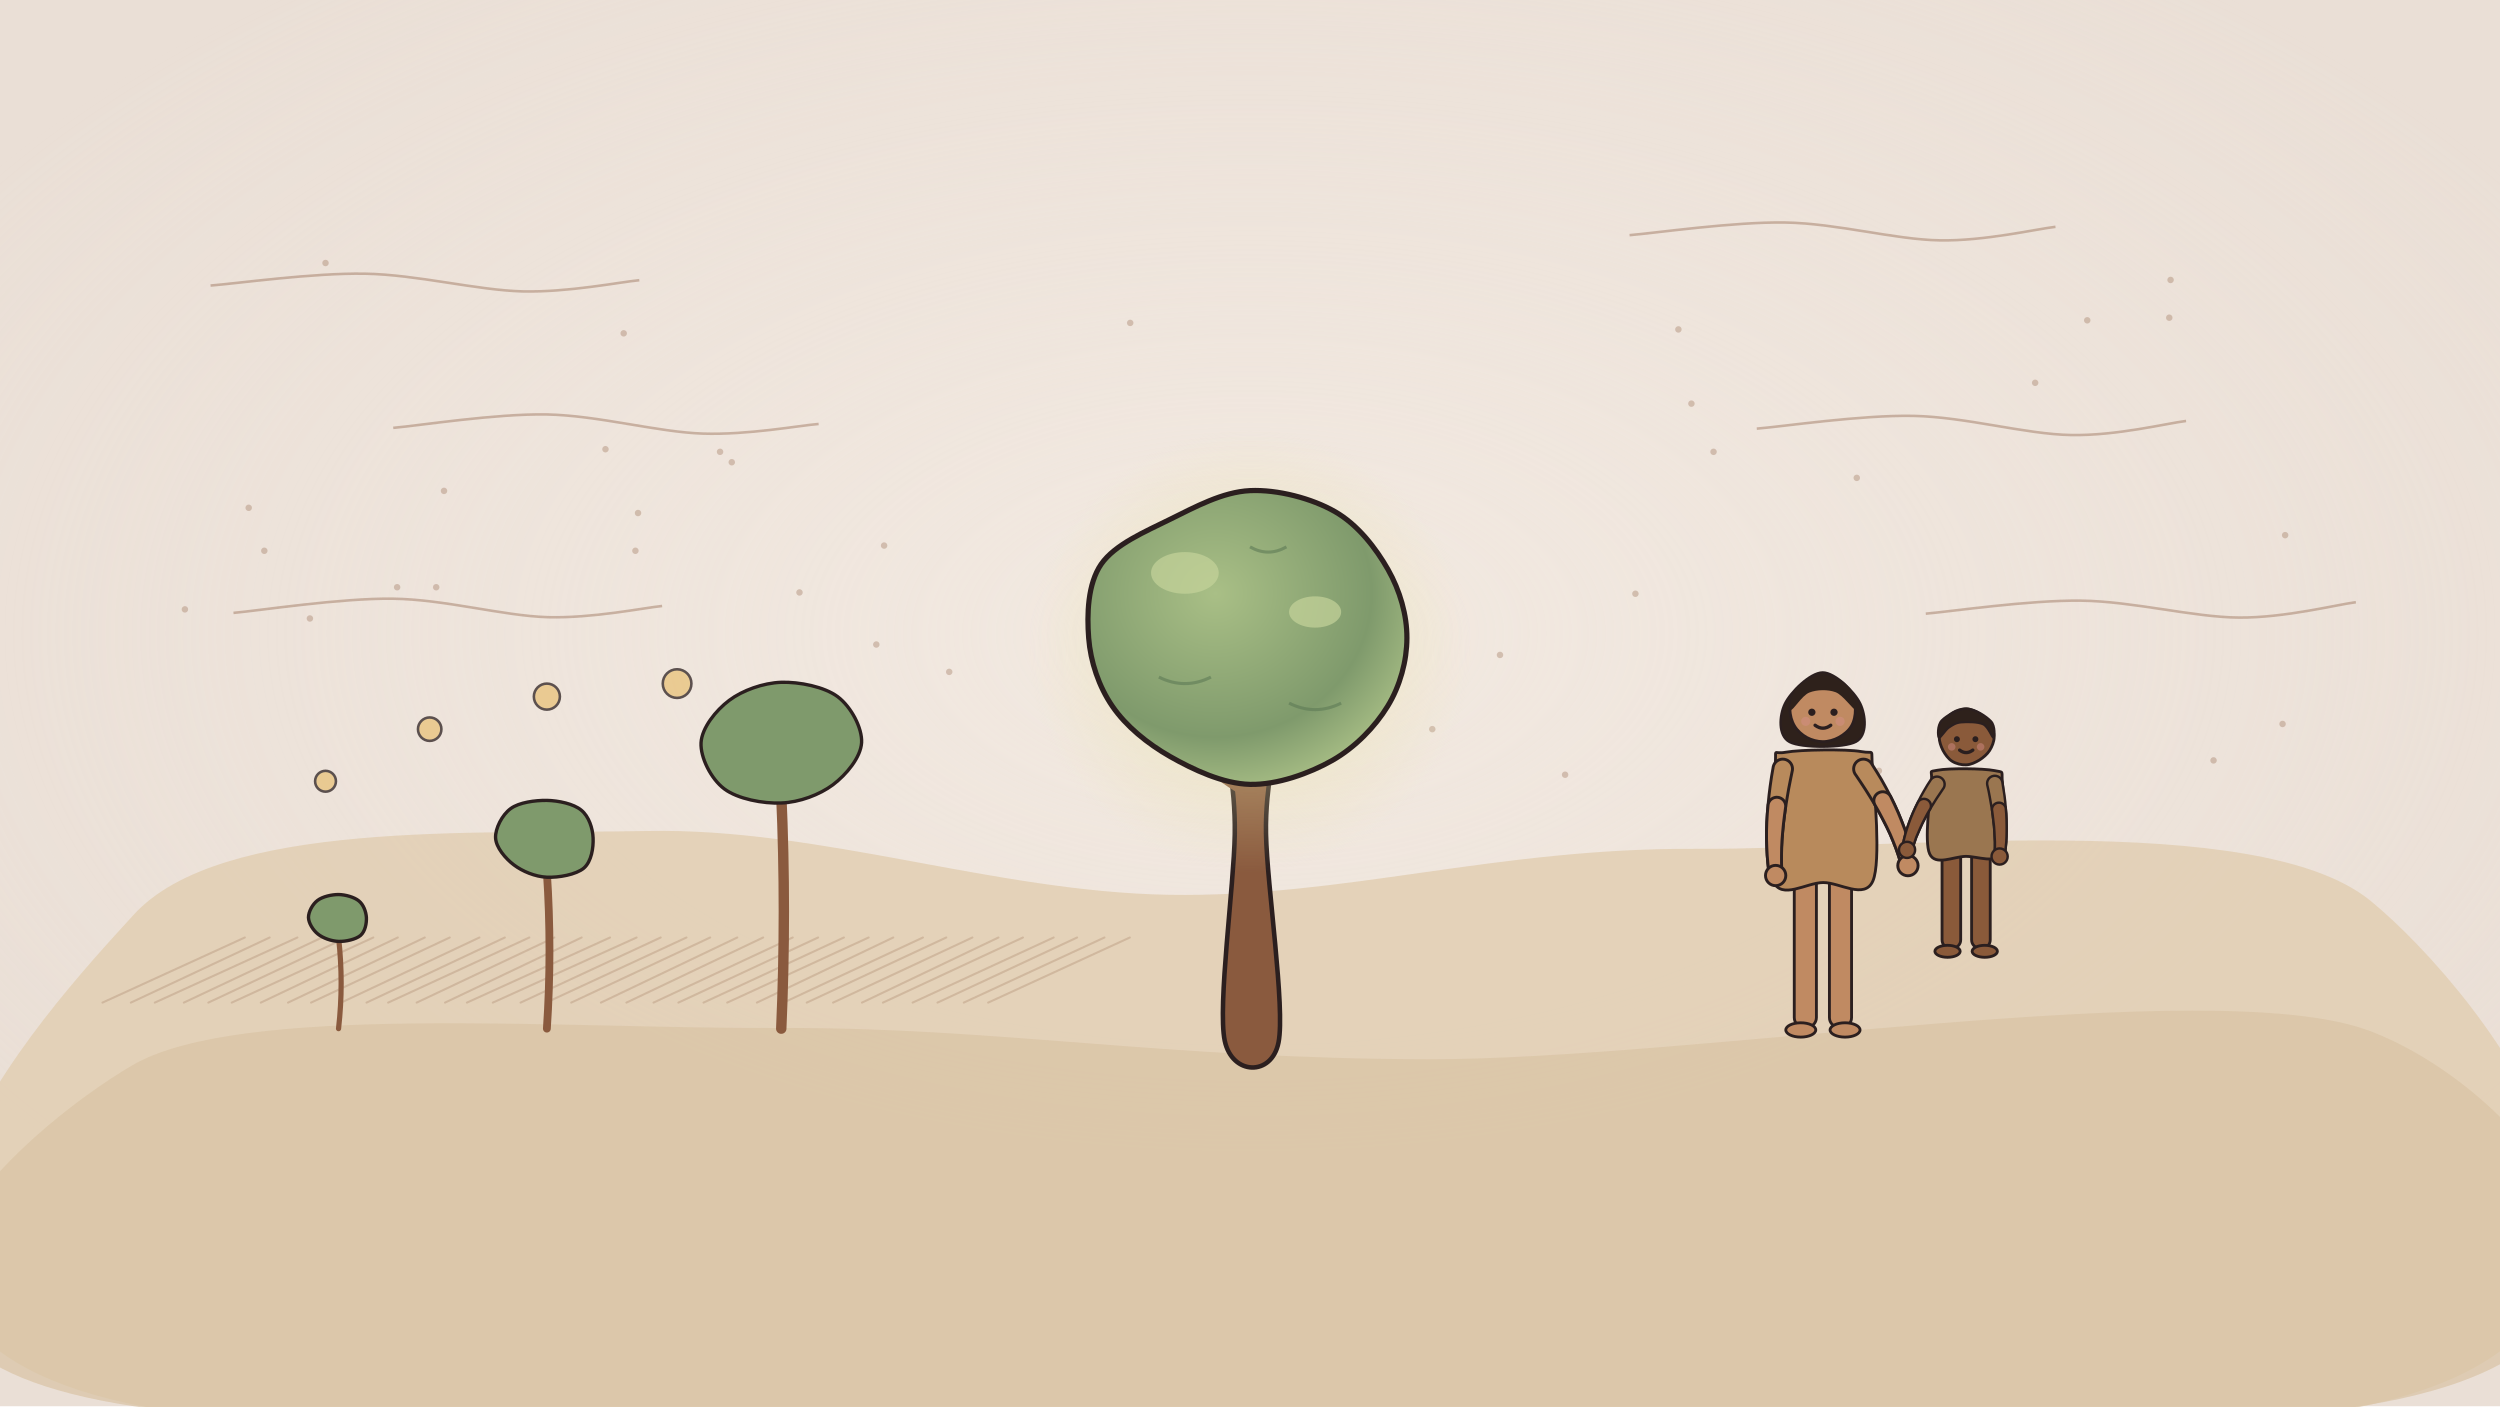
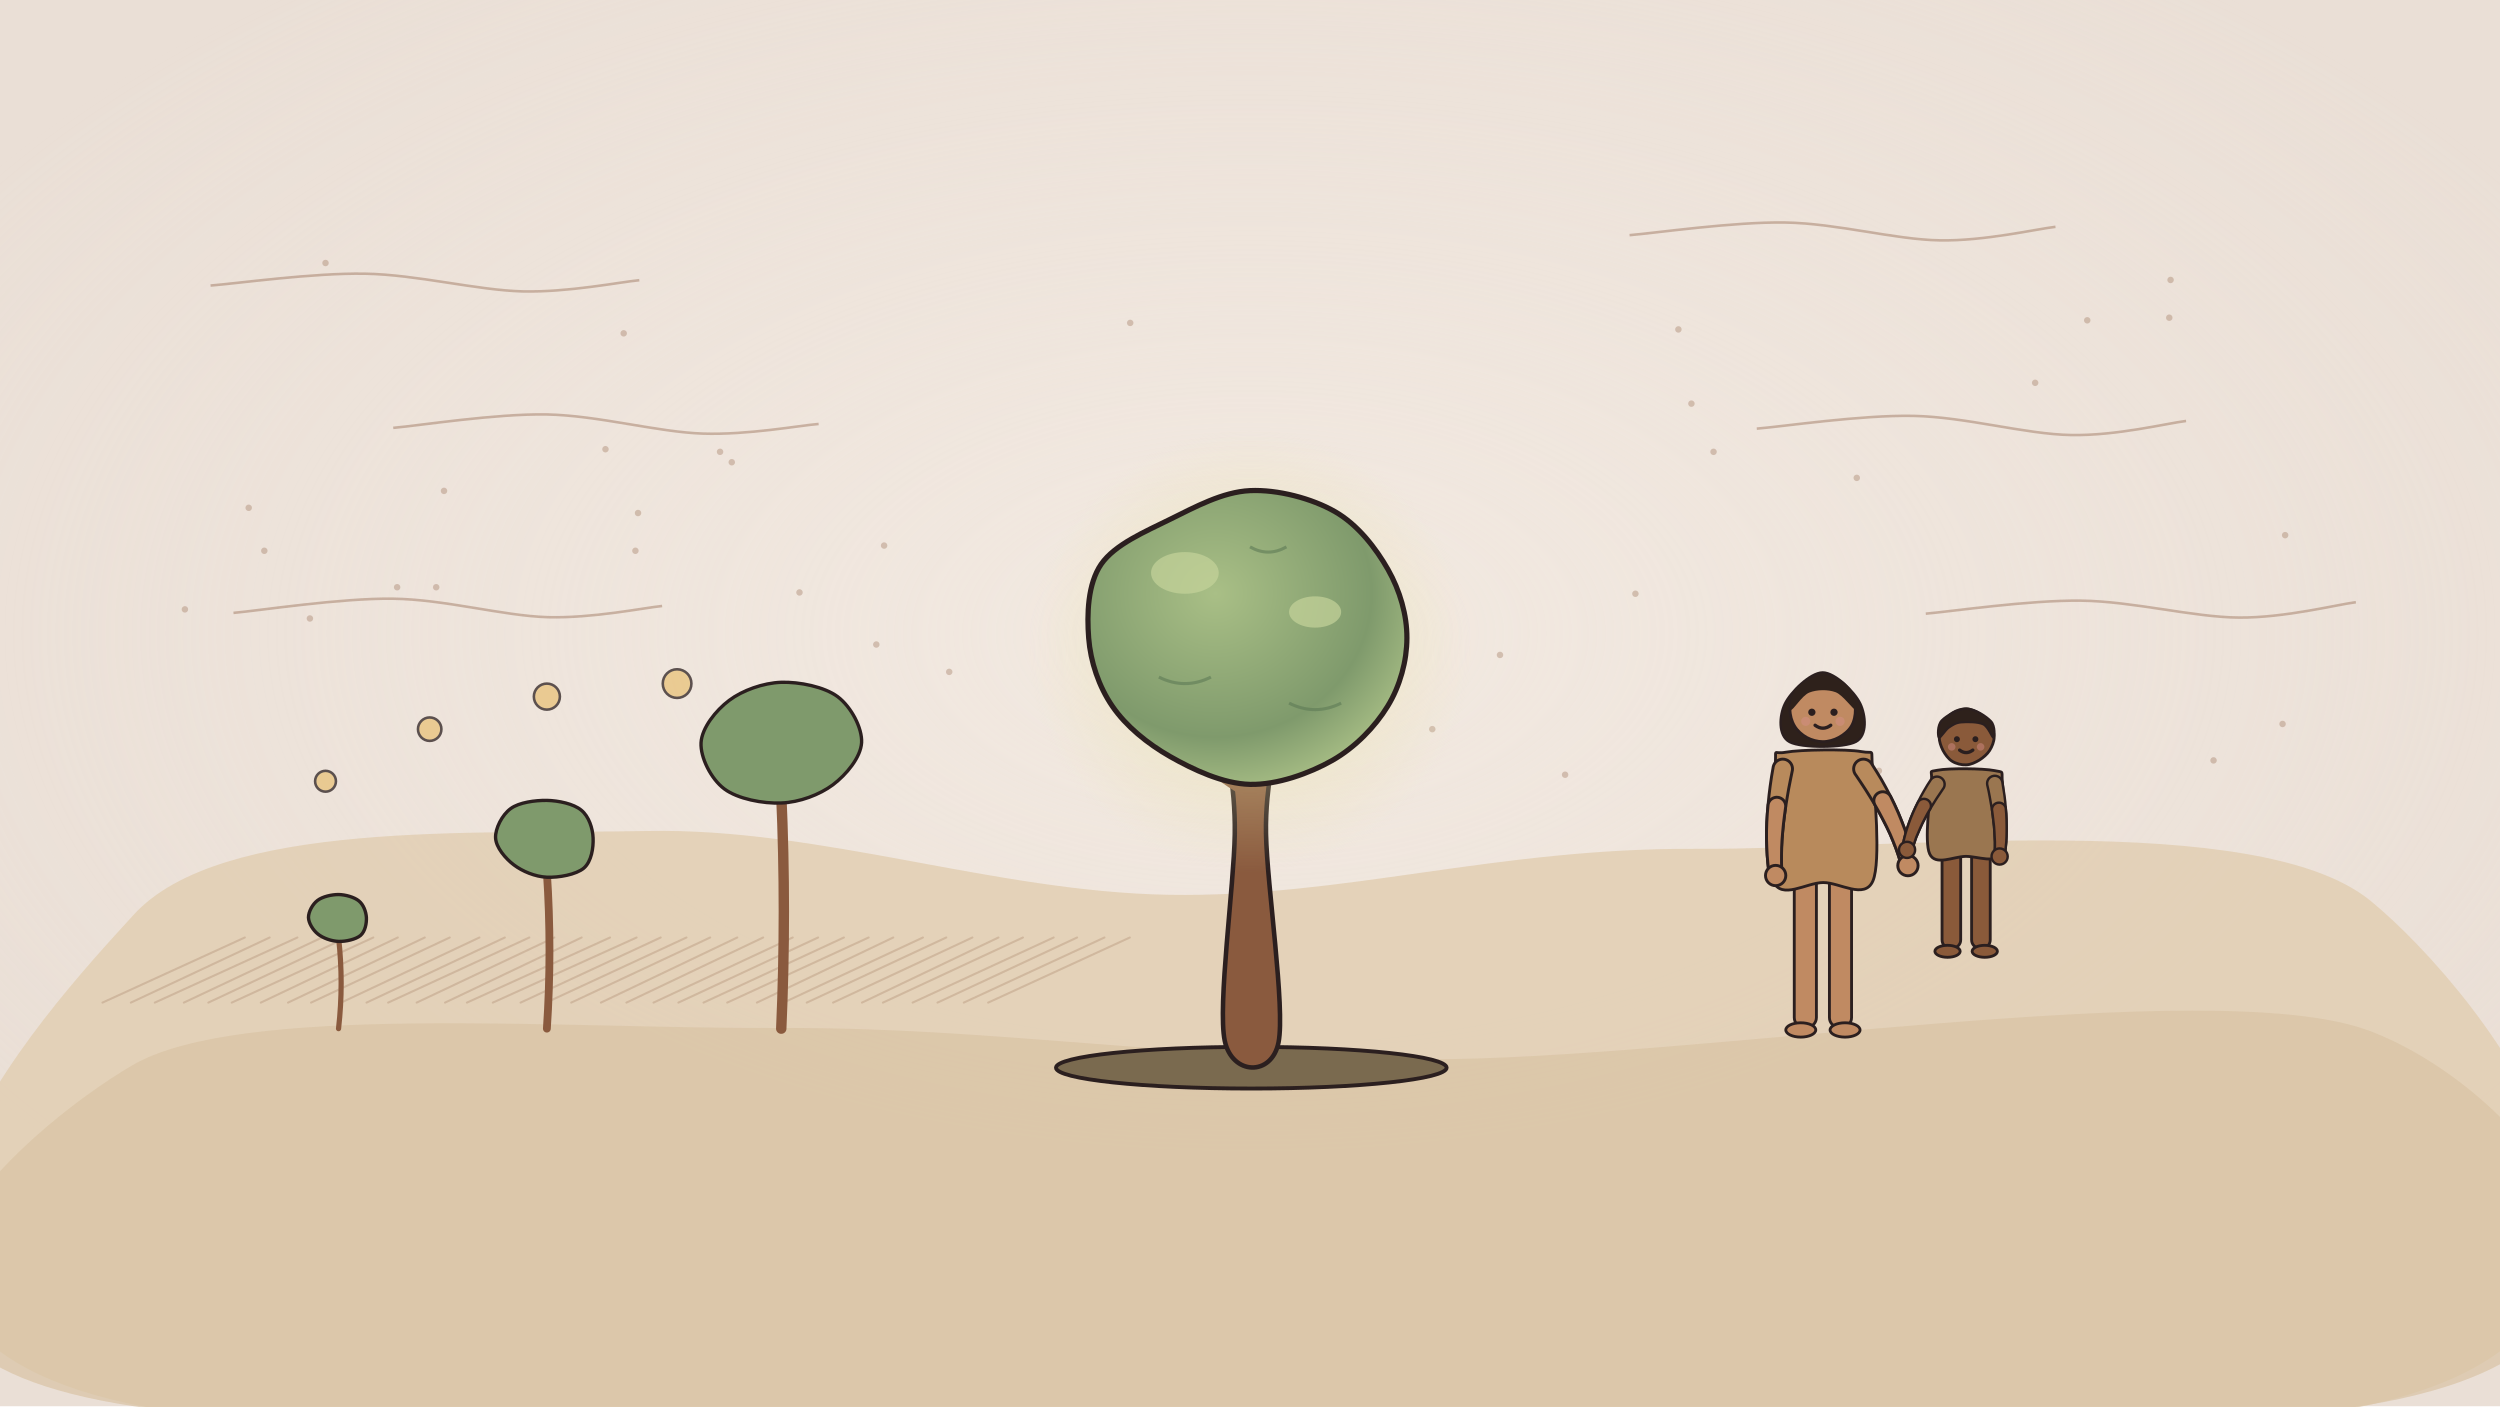
<svg xmlns="http://www.w3.org/2000/svg" viewBox="0 0 1920 1080" width="1920" height="1080">
  <defs>
    <radialGradient id="U092-pw" cx="0.5" cy="0.45" r="0.6">
      <stop offset="0" stop-color="#f6eee6" stop-opacity="0.7" />
      <stop offset="1" stop-color="#f6eee6" stop-opacity="0" />
    </radialGradient>
    <radialGradient id="U092-g" cx="0.5" cy="0.5" r="0.5">
      <stop offset="0" stop-color="#e9e2a8" stop-opacity="0.7" />
      <stop offset="1" stop-color="#e9e2a8" stop-opacity="0" />
    </radialGradient>
    <radialGradient id="U092-cr" cx="0.4" cy="0.35" r="0.7">
      <stop offset="0" stop-color="#a9bf86" stop-opacity="1" />
      <stop offset="0.7" stop-color="#7f9a6c" stop-opacity="1" />
      <stop offset="1" stop-color="#a9bf86" stop-opacity="1" />
    </radialGradient>
  </defs>
  <rect width="1920" height="1080" fill="#eadfd6" />
  <rect width="1920" height="1080" fill="url(#U092-pw)" />
  <path d="M102.5 702.7 C169.2 629.4 365.1 640.8 497.6 638.2 C630.2 635.7 763.6 684.9 897.7 687.2 C1031.7 689.5 1148.2 651.1 1302.1 651.9 C1455.9 652.7 1734.4 620.8 1820.8 692.0 C1907.3 763.1 2108.0 1014.5 1820.8 1078.7 C1533.6 1143.0 384.0 1140.3 97.6 1077.6 C-188.8 1014.9 35.8 775.9 102.5 702.7Z" fill="#e1cdb0" opacity=".8" />
  <path d="M101.5 818.2 C184.2 769.8 433.0 790.3 598.9 789.5 C764.8 788.8 893.8 813.2 1097.1 813.5 C1300.4 813.8 1698.3 747.1 1818.7 791.3 C1939.0 835.5 2105.2 1030.8 1819.2 1078.9 C1533.2 1127.0 389.1 1123.5 102.8 1080.0 C-183.5 1036.6 18.9 866.6 101.5 818.2Z" fill="#d9c3a4" opacity=".7" />
  <g stroke="#8a5a3e" stroke-width="2" fill="none" opacity=".38">
    <path d="M161.7 219.3 C181.4 217.8 240.3 209.5 280.3 210.2 C320.2 210.9 366.3 222.9 401.4 223.8 C436.5 224.6 476.1 216.6 491.0 215.2" />
    <path d="M1251.5 180.6 C1271.4 179.0 1331.6 170.2 1371.3 170.9 C1411.0 171.6 1455.1 184.0 1489.7 184.6 C1524.2 185.2 1563.8 175.9 1578.6 174.2" />
    <path d="M302.0 328.6 C321.7 326.9 380.4 317.6 420.0 318.3 C459.6 319.1 504.7 331.8 539.5 333.0 C574.2 334.2 613.8 326.8 628.7 325.6" />
    <path d="M1349.2 329.2 C1369.2 327.6 1429.3 318.6 1469.5 319.4 C1509.7 320.2 1555.5 333.5 1590.4 334.1 C1625.3 334.8 1664.1 325.1 1678.9 323.3" />
    <path d="M179.3 470.7 C199.6 468.9 261.3 459.3 301.5 459.8 C341.8 460.3 386.2 473.0 420.7 474.0 C455.2 474.9 493.9 466.9 508.5 465.4" />
    <path d="M1479.0 471.3 C1498.9 469.6 1558.1 460.8 1598.2 461.3 C1638.4 461.8 1684.6 474.1 1719.7 474.3 C1754.9 474.5 1794.4 464.4 1809.3 462.5" />
  </g>
  <g fill="#8a5a3e" opacity=".3">
    <circle cx="729" cy="516" r="2.5" />
    <circle cx="1667" cy="215" r="2.5" />
    <circle cx="1755" cy="411" r="2.5" />
    <circle cx="203" cy="423" r="2.5" />
    <circle cx="1202" cy="595" r="2.5" />
    <circle cx="341" cy="377" r="2.5" />
    <circle cx="1100" cy="560" r="2.5" />
    <circle cx="238" cy="475" r="2.5" />
    <circle cx="1299" cy="310" r="2.5" />
    <circle cx="1603" cy="246" r="2.5" />
    <circle cx="1316" cy="347" r="2.5" />
    <circle cx="488" cy="423" r="2.5" />
    <circle cx="142" cy="468" r="2.5" />
    <circle cx="553" cy="347" r="2.5" />
    <circle cx="1700" cy="584" r="2.5" />
    <circle cx="250" cy="202" r="2.5" />
    <circle cx="852" cy="451" r="2.5" />
    <circle cx="335" cy="451" r="2.5" />
    <circle cx="1563" cy="294" r="2.5" />
    <circle cx="1152" cy="503" r="2.5" />
    <circle cx="851" cy="463" r="2.5" />
    <circle cx="673" cy="495" r="2.5" />
    <circle cx="465" cy="345" r="2.5" />
    <circle cx="579" cy="558" r="2.5" />
    <circle cx="614" cy="455" r="2.5" />
    <circle cx="479" cy="256" r="2.5" />
    <circle cx="1443" cy="592" r="2.5" />
    <circle cx="305" cy="451" r="2.5" />
    <circle cx="1753" cy="556" r="2.5" />
    <circle cx="1289" cy="253" r="2.5" />
    <circle cx="1426" cy="367" r="2.5" />
    <circle cx="868" cy="248" r="2.5" />
    <circle cx="961" cy="402" r="2.5" />
    <circle cx="1666" cy="244" r="2.5" />
    <circle cx="1004" cy="530" r="2.5" />
    <circle cx="191" cy="390" r="2.5" />
    <circle cx="562" cy="355" r="2.5" />
    <circle cx="679" cy="419" r="2.5" />
    <circle cx="1256" cy="456" r="2.5" />
    <circle cx="490" cy="394" r="2.5" />
  </g>
  <path d="M78.7 770.0 L188.0 720.0 M100.5 770.0 L207.1 720.0 M118.9 770.0 L228.4 720.0 M141.2 770.0 L247.3 720.0 M160.0 770.0 L266.2 720.0 M178.0 770.0 L286.7 720.0 M200.3 770.0 L305.5 720.0 M221.2 770.0 L326.2 720.0 M238.9 770.0 L345.4 720.0 M262.0 770.0 L368.2 720.0 M281.5 770.0 L387.7 720.0 M298.1 770.0 L406.5 720.0 M320.0 770.0 L425.7 720.0 M341.8 770.0 L446.7 720.0 M358.6 770.0 L468.5 720.0 M378.5 770.0 L488.9 720.0 M399.8 770.0 L507.4 720.0 M419.4 770.0 L527.2 720.0 M438.7 770.0 L545.4 720.0 M461.5 770.0 L566.2 720.0 M481.1 770.0 L586.1 720.0 M501.9 770.0 L608.8 720.0 M521.0 770.0 L628.3 720.0 M540.3 770.0 L648.1 720.0 M558.5 770.0 L667.1 720.0 M581.3 770.0 L686.0 720.0 M601.7 770.0 L708.8 720.0 M619.6 770.0 L726.7 720.0 M639.8 770.0 L746.8 720.0 M662.0 770.0 L766.8 720.0 M678.1 770.0 L785.6 720.0 M700.9 770.0 L809.2 720.0 M720.0 770.0 L827.2 720.0 M740.2 770.0 L848.2 720.0 M758.9 770.0 L867.7 720.0" stroke="#8a5a3e" stroke-width="1.6" opacity="0.22" fill="none" stroke-linecap="round" />
  <g id="mv-grow-sap0" data-from="0" data-to="1" data-axis="y" data-pivot="260 790" data-delay="0.4" data-dur=".9">
    <path d="M260 790 q4 -35.0 0 -70" stroke="#8a5a3e" stroke-width="4" fill="none" stroke-linecap="round" />
    <path d="M281.4 704.6 C281.6 709.0 280.5 715.3 276.9 718.4 C273.4 721.4 265.5 723.2 260.0 723.0 C254.5 722.8 248.1 720.5 244.2 717.4 C240.4 714.4 237.0 708.9 236.9 704.6 C236.9 700.3 240.0 694.4 243.9 691.5 C247.7 688.6 254.7 687.0 260.0 687.0 C265.3 687.1 272.1 689.0 275.6 691.9 C279.2 694.8 281.1 700.2 281.4 704.6Z" fill="#7f9a6c" stroke="#2b1f1f" stroke-width="2.6" />
  </g>
  <g id="mv-grow-sap1" data-from="0" data-to="1" data-axis="y" data-pivot="420 790" data-delay="1.2" data-dur=".9">
    <path d="M420 790 q4 -60.0 0 -120" stroke="#8a5a3e" stroke-width="6" fill="none" stroke-linecap="round" />
    <path d="M455.5 643.6 C455.8 651.0 454.3 661.6 448.4 666.7 C442.5 671.7 429.0 674.1 420.0 673.7 C411.0 673.3 401.2 669.2 394.6 664.2 C388.0 659.2 381.0 650.8 380.6 643.6 C380.2 636.4 385.6 625.8 392.2 621.0 C398.7 616.2 411.0 614.6 420.0 614.7 C429.0 614.9 440.5 617.3 446.4 622.2 C452.3 627.0 455.2 636.2 455.5 643.6Z" fill="#7f9a6c" stroke="#2b1f1f" stroke-width="2.6" />
  </g>
  <g id="mv-grow-sap2" data-from="0" data-to="1" data-axis="y" data-pivot="600 790" data-delay="2.0" data-dur=".9">
    <path d="M600 790 q4 -90.0 0 -180" stroke="#8a5a3e" stroke-width="8" fill="none" stroke-linecap="round" />
    <path d="M661.7 570.4 C661.0 581.7 650.0 594.9 639.7 602.7 C629.4 610.4 613.9 616.2 600.0 616.7 C586.1 617.3 566.6 613.6 556.3 605.9 C546.0 598.2 537.8 581.7 538.4 570.4 C539.0 559.1 549.7 545.6 560.0 537.9 C570.2 530.2 586.1 524.5 600.0 524.0 C613.9 523.6 633.1 527.4 643.4 535.1 C653.7 542.9 662.3 559.1 661.7 570.4Z" fill="#7f9a6c" stroke="#2b1f1f" stroke-width="2.6" />
  </g>
  <g fill="#e8c27a" stroke="#2b1f1f" stroke-width="2" opacity=".75">
    <circle cx="250" cy="600" r="8" />
    <circle cx="330" cy="560" r="9" />
    <circle cx="420" cy="535" r="10" />
    <circle cx="520" cy="525" r="11" />
  </g>
  <g id="mv-breathe-bk1">
    <rect x="1378.0" y="652.5" width="17.0" height="136.5" rx="7.5" fill="#c08a62" stroke="#2b1f1f" stroke-width="2.2" />
    <ellipse cx="1383.0" cy="791.0" rx="11.5" ry="5.5" fill="#c08a62" stroke="#2b1f1f" stroke-width="2.2" />
    <rect x="1405.0" y="652.5" width="17.0" height="136.5" rx="7.5" fill="#c08a62" stroke="#2b1f1f" stroke-width="2.2" />
    <ellipse cx="1417.0" cy="791.0" rx="11.5" ry="5.5" fill="#c08a62" stroke="#2b1f1f" stroke-width="2.2" />
    <path d="M1371.5 577.7 C1360.5 579.7 1364.8 572.9 1363.2 589.4 C1361.6 605.9 1355.7 662.1 1361.9 676.8 C1368.1 691.5 1387.4 677.8 1400.2 677.8 C1412.9 677.7 1432.1 691.2 1438.4 676.5 C1444.7 661.9 1439.6 606.5 1438.1 589.9 C1436.6 573.4 1440.4 579.3 1429.3 577.2 C1418.2 575.2 1382.5 575.7 1371.5 577.7Z" fill="#b88a5c" stroke="#2b1f1f" stroke-width="2.2" stroke-linejoin="round" />
    <g class="mv mv-limb-bk1-r-1" data-pivot="1369.2 590.0" data-amp="0">
      <path d="M1361.9,588.6 L1360.6,596.1 L1359.5,603.6 L1358.6,610.8 L1357.9,617.9 L1357.3,624.8 L1356.9,631.6 L1356.7,638.2 L1356.7,644.6 L1356.9,650.8 L1357.2,656.9 L1357.7,662.8 L1358.3,668.5 A5.0,5.0 0 0 0 1368.3,667.7 L1368.2,662.2 L1368.2,656.6 L1368.3,650.8 L1368.6,644.9 L1369.1,638.8 L1369.7,632.6 L1370.5,626.1 L1371.4,619.5 L1372.5,612.8 L1373.7,605.8 L1375.1,598.7 L1376.6,591.4 A7.5,7.5 0 0 0 1361.9,588.6Z" fill="#b88a5c" stroke="#2b1f1f" stroke-width="2.25" stroke-linejoin="round" />
      <path d="M1357.9,618.0 L1357.3,624.8 L1356.9,631.6 L1356.7,638.2 L1356.7,644.6 L1356.9,650.8 L1357.2,656.9 L1357.7,662.8 L1358.3,668.5 A5.0,5.0 0 0 0 1368.3,667.7 L1368.2,662.2 L1368.2,656.6 L1368.3,650.8 L1368.6,644.9 L1369.1,638.8 L1369.7,632.6 L1370.5,626.1 L1371.4,619.5 A6.8,6.8 0 0 0 1357.9,618.0Z" fill="#c08a62" stroke="#2b1f1f" stroke-width="2.25" stroke-linejoin="round" />
      <circle cx="1363.7" cy="672.4" r="7.8" fill="#c08a62" stroke="#2b1f1f" stroke-width="2.25" />
    </g>
    <g class="mv mv-limb-bk1-l-1" data-pivot="1430.8 590.0" data-amp="0">
      <path d="M1424.5,594.1 L1428.7,600.3 L1432.7,606.4 L1436.4,612.3 L1439.9,618.1 L1443.2,623.9 L1446.2,629.6 L1449.0,635.1 L1451.6,640.6 L1453.9,646.1 L1456.0,651.4 L1457.8,656.6 L1459.5,661.9 A5.0,5.0 0 0 0 1469.1,659.4 L1467.9,653.8 L1466.4,648.0 L1464.7,642.1 L1462.6,636.2 L1460.3,630.2 L1457.8,624.1 L1455.0,617.9 L1451.9,611.6 L1448.6,605.3 L1445.0,598.8 L1441.1,592.4 L1437.0,585.9 A7.5,7.5 0 0 0 1424.5,594.1Z" fill="#b88a5c" stroke="#2b1f1f" stroke-width="2.25" stroke-linejoin="round" />
      <path d="M1439.9,618.1 L1443.2,623.9 L1446.2,629.6 L1449.0,635.1 L1451.6,640.6 L1453.9,646.1 L1456.0,651.4 L1457.8,656.6 L1459.5,661.9 A5.0,5.0 0 0 0 1469.1,659.4 L1467.9,653.8 L1466.4,648.0 L1464.7,642.1 L1462.6,636.2 L1460.3,630.2 L1457.8,624.1 L1455.0,617.9 L1452.0,611.7 A6.8,6.8 0 0 0 1439.9,618.1Z" fill="#c08a62" stroke="#2b1f1f" stroke-width="2.25" stroke-linejoin="round" />
      <circle cx="1465.3" cy="664.8" r="7.8" fill="#c08a62" stroke="#2b1f1f" stroke-width="2.25" />
    </g>
    <path d="M1374.4 569.9 C1365.3 565.1 1366.4 549.5 1370.7 540.6 C1374.9 531.7 1390.1 516.5 1399.8 516.4 C1409.4 516.4 1424.4 531.4 1428.7 540.3 C1433.0 549.2 1434.5 564.8 1425.4 569.7 C1416.4 574.6 1383.5 574.8 1374.4 569.9Z" fill="#2e211b" stroke="#2b1f1f" stroke-width="1.8" />
    <path d="M1424.9 545.0 C1425.0 549.2 1424.0 554.1 1421.9 557.6 C1419.8 561.2 1416.0 564.3 1412.3 566.3 C1408.7 568.3 1404.1 569.6 1400.0 569.6 C1395.9 569.6 1391.3 568.4 1387.6 566.4 C1384.0 564.4 1380.3 561.2 1378.2 557.6 C1376.0 554.0 1374.7 549.2 1374.7 545.0 C1374.7 540.8 1376.2 536.1 1378.3 532.5 C1380.5 528.9 1384.1 525.8 1387.7 523.7 C1391.3 521.5 1395.8 519.7 1400.0 519.6 C1404.2 519.5 1409.1 520.8 1412.7 522.9 C1416.4 525.1 1419.8 528.7 1421.8 532.4 C1423.8 536.1 1424.9 540.8 1424.9 545.0Z" fill="#c08a62" stroke="#2b1f1f" stroke-width="2.2" />
    <path d="M1375.4 545.2 C1373.8 544.6 1375.9 532.6 1380.1 528.2 C1384.3 523.8 1393.7 518.7 1400.4 518.7 C1407.1 518.7 1416.1 524.1 1420.2 528.5 C1424.3 532.9 1426.9 544.6 1425.2 545.1 C1423.4 545.6 1415.6 533.8 1409.7 531.6 C1403.7 529.4 1395.3 529.6 1389.5 531.9 C1383.8 534.2 1377.0 545.9 1375.4 545.2Z" fill="#2e211b" />
    <circle cx="1391.5" cy="547.0" r="2.8" fill="#2b1f1f" />
    <circle cx="1408.5" cy="547.0" r="2.8" fill="#2b1f1f" />
    <circle cx="1386.8" cy="554.0" r="3.5" fill="#d68f8a" opacity=".45" />
    <circle cx="1413.2" cy="554.0" r="3.5" fill="#d68f8a" opacity=".45" />
    <path d="M1394.0 557.0 q6.0 4.5 12.0 0" stroke="#2b1f1f" stroke-width="2.6" fill="none" stroke-linecap="round" />
  </g>
  <g id="mv-breathe-bk2">
    <rect x="1491.5" y="634.5" width="14.3" height="93.7" rx="6.3" fill="#8a5a3a" stroke="#2b1f1f" stroke-width="2.2" />
    <ellipse cx="1495.7" cy="730.6" rx="9.7" ry="4.6" fill="#8a5a3a" stroke="#2b1f1f" stroke-width="2.2" />
    <rect x="1514.2" y="634.5" width="14.3" height="93.7" rx="6.3" fill="#8a5a3a" stroke="#2b1f1f" stroke-width="2.2" />
    <ellipse cx="1524.3" cy="730.6" rx="9.7" ry="4.6" fill="#8a5a3a" stroke="#2b1f1f" stroke-width="2.2" />
    <path d="M1488.3 591.5 C1480.3 593.1 1484.4 590.6 1483.3 601.3 C1482.3 612.0 1477.6 646.4 1482.0 655.8 C1486.3 665.2 1500.1 657.9 1509.5 657.7 C1518.8 657.5 1533.1 664.0 1537.8 654.7 C1542.6 645.4 1538.9 612.2 1537.9 601.7 C1536.8 591.2 1539.8 593.5 1531.6 591.8 C1523.3 590.1 1496.4 589.9 1488.3 591.5Z" fill="#9a7650" stroke="#2b1f1f" stroke-width="2.2" stroke-linejoin="round" />
    <g class="mv mv-limb-bk2-r-1" data-pivot="1488.0 601.7" data-amp="0">
      <path d="M1483.1,598.5 L1480.3,602.8 L1477.7,607.2 L1475.3,611.5 L1473.1,615.8 L1471.0,620.1 L1469.1,624.3 L1467.4,628.4 L1465.9,632.5 L1464.5,636.6 L1463.3,640.6 L1462.3,644.5 L1461.5,648.3 A4.0,4.0 0 0 0 1469.2,650.3 L1470.4,646.8 L1471.6,643.2 L1473.1,639.7 L1474.7,636.0 L1476.4,632.3 L1478.3,628.6 L1480.3,624.8 L1482.5,621.0 L1484.9,617.1 L1487.4,613.1 L1490.1,609.1 L1492.9,604.9 A5.9,5.9 0 0 0 1483.1,598.5Z" fill="#9a7650" stroke="#2b1f1f" stroke-width="1.89" stroke-linejoin="round" />
      <path d="M1473.1,615.9 L1471.0,620.1 L1469.1,624.3 L1467.4,628.4 L1465.9,632.5 L1464.5,636.6 L1463.3,640.6 L1462.3,644.5 L1461.5,648.3 A4.0,4.0 0 0 0 1469.2,650.3 L1470.4,646.8 L1471.6,643.2 L1473.1,639.7 L1474.7,636.0 L1476.4,632.3 L1478.3,628.6 L1480.3,624.8 L1482.6,620.9 A5.4,5.4 0 0 0 1473.1,615.9Z" fill="#8a5a3a" stroke="#2b1f1f" stroke-width="1.89" stroke-linejoin="round" />
      <circle cx="1464.6" cy="652.7" r="6.2" fill="#8a5a3a" stroke="#2b1f1f" stroke-width="1.89" />
    </g>
    <g class="mv mv-limb-bk2-l-1" data-pivot="1532.0 601.7" data-amp="0">
      <path d="M1526.2,602.8 L1527.3,607.7 L1528.2,612.5 L1529.0,617.1 L1529.8,621.6 L1530.4,626.1 L1530.9,630.4 L1531.4,634.6 L1531.7,638.7 L1531.9,642.7 L1532.1,646.5 L1532.1,650.3 L1532.0,654.1 A4.0,4.0 0 0 0 1540.0,654.6 L1540.4,650.8 L1540.8,646.8 L1541.0,642.7 L1541.1,638.4 L1541.1,634.1 L1541.0,629.6 L1540.8,625.0 L1540.4,620.4 L1540.0,615.6 L1539.4,610.7 L1538.6,605.7 L1537.8,600.6 A5.9,5.9 0 0 0 1526.2,602.8Z" fill="#9a7650" stroke="#2b1f1f" stroke-width="1.89" stroke-linejoin="round" />
      <path d="M1529.8,621.6 L1530.4,626.1 L1530.9,630.4 L1531.4,634.6 L1531.7,638.7 L1531.9,642.7 L1532.1,646.5 L1532.1,650.3 L1532.0,654.1 A4.0,4.0 0 0 0 1540.0,654.6 L1540.4,650.8 L1540.8,646.8 L1541.0,642.7 L1541.1,638.4 L1541.1,634.1 L1541.0,629.6 L1540.8,625.0 L1540.4,620.4 A5.4,5.4 0 0 0 1529.8,621.6Z" fill="#8a5a3a" stroke="#2b1f1f" stroke-width="1.89" stroke-linejoin="round" />
      <circle cx="1535.7" cy="657.8" r="6.2" fill="#8a5a3a" stroke="#2b1f1f" stroke-width="1.89" />
    </g>
    <path d="M1531.5 566.0 C1531.5 569.5 1529.9 573.4 1528.0 576.4 C1526.1 579.3 1523.2 581.8 1520.2 583.7 C1517.2 585.5 1513.5 587.3 1510.0 587.4 C1506.5 587.6 1502.2 586.5 1499.2 584.6 C1496.3 582.8 1493.9 579.4 1492.2 576.3 C1490.6 573.1 1489.3 569.4 1489.3 566.0 C1489.3 562.6 1490.4 558.7 1492.1 555.7 C1493.8 552.6 1496.4 549.5 1499.4 547.6 C1502.3 545.7 1506.5 544.3 1510.0 544.4 C1513.5 544.5 1517.3 546.3 1520.3 548.1 C1523.3 550.0 1526.2 552.6 1528.0 555.6 C1529.9 558.6 1531.5 562.5 1531.5 566.0Z" fill="#8a5a3a" stroke="#2b1f1f" stroke-width="2.2" />
    <path d="M1489.1 566.4 C1488.2 565.5 1487.7 557.0 1491.3 553.3 C1494.9 549.6 1504.2 544.2 1510.5 544.3 C1516.8 544.4 1525.7 550.3 1529.1 554.0 C1532.5 557.6 1531.9 566.1 1531.0 566.4 C1530.0 566.8 1527.2 558.2 1523.1 556.2 C1519.0 554.3 1510.6 554.3 1506.2 554.7 C1501.8 555.1 1499.6 556.8 1496.7 558.7 C1493.9 560.6 1490.0 567.3 1489.1 566.4Z" fill="#2e211b" stroke="#2b1f1f" stroke-width="1.8" />
    <circle cx="1502.9" cy="567.7" r="2.3" fill="#2b1f1f" />
    <circle cx="1517.1" cy="567.7" r="2.3" fill="#2b1f1f" />
    <circle cx="1498.9" cy="573.6" r="2.9" fill="#d68f8a" opacity=".45" />
    <circle cx="1521.1" cy="573.6" r="2.9" fill="#d68f8a" opacity=".45" />
    <path d="M1505.0 576.1 q5.0 3.8 10.1 0" stroke="#2b1f1f" stroke-width="2.6" fill="none" stroke-linecap="round" />
  </g>
+   <ellipse cx="961" cy="820" rx="150" ry="16" fill="#7a6a4f" stroke="#2b1f1f" stroke-width="3" />
  <g id="mv-core-sway-tree">
    <path d="M940.6 799.3 C935.0 772.6 947.7 680.6 948.3 640.7 C949.0 600.8 939.8 573.2 944.6 559.8 C949.4 546.5 972.4 547.1 977.0 560.5 C981.6 574.0 971.5 600.6 972.3 640.6 C973.1 680.6 987.2 774.1 981.9 800.6 C976.7 827.0 946.2 825.9 940.6 799.3Z" fill="#8a5a3e" stroke="#2b1f1f" stroke-width="3.5" />
    <path d="M960 610 q-40 -20 -60 -60 M962 590 q40 -14 56 -50" stroke="#8a5a3e" stroke-width="7" fill="none" stroke-linecap="round" />
    <circle cx="960.0" cy="500.0" r="170.0" fill="url(#U092-g)" />
    <path d="M1080.5 490.0 C1080.5 507.5 1075.3 526.8 1065.7 542.4 C1056.1 558.1 1040.8 574.0 1023.2 584.0 C1005.6 594.0 980.7 602.9 960.0 602.4 C939.3 601.9 916.4 591.1 898.8 581.1 C881.2 571.1 864.7 557.6 854.3 542.4 C843.9 527.3 837.5 508.2 836.1 490.0 C834.7 471.8 835.3 448.5 845.7 433.3 C856.2 418.1 879.7 408.2 898.7 398.8 C917.8 389.4 938.9 377.8 960.0 376.8 C981.1 375.8 1007.6 382.8 1025.2 392.9 C1042.9 403.0 1056.8 421.2 1066.0 437.4 C1075.2 453.6 1080.6 472.5 1080.5 490.0Z" fill="url(#U092-cr)" stroke="#2b1f1f" stroke-width="4" />
    <g fill="#c4d39a" opacity=".7">
      <ellipse cx="910" cy="440" rx="26" ry="16" />
      <ellipse cx="1010" cy="470" rx="20" ry="12" />
    </g>
    <g stroke="#5d7a55" stroke-width="2.4" fill="none" opacity=".6">
      <path d="M890 520 q20 10 40 0" />
      <path d="M990 540 q20 10 40 0" />
      <path d="M960 420 q14 8 28 0" />
    </g>
  </g>
</svg>
